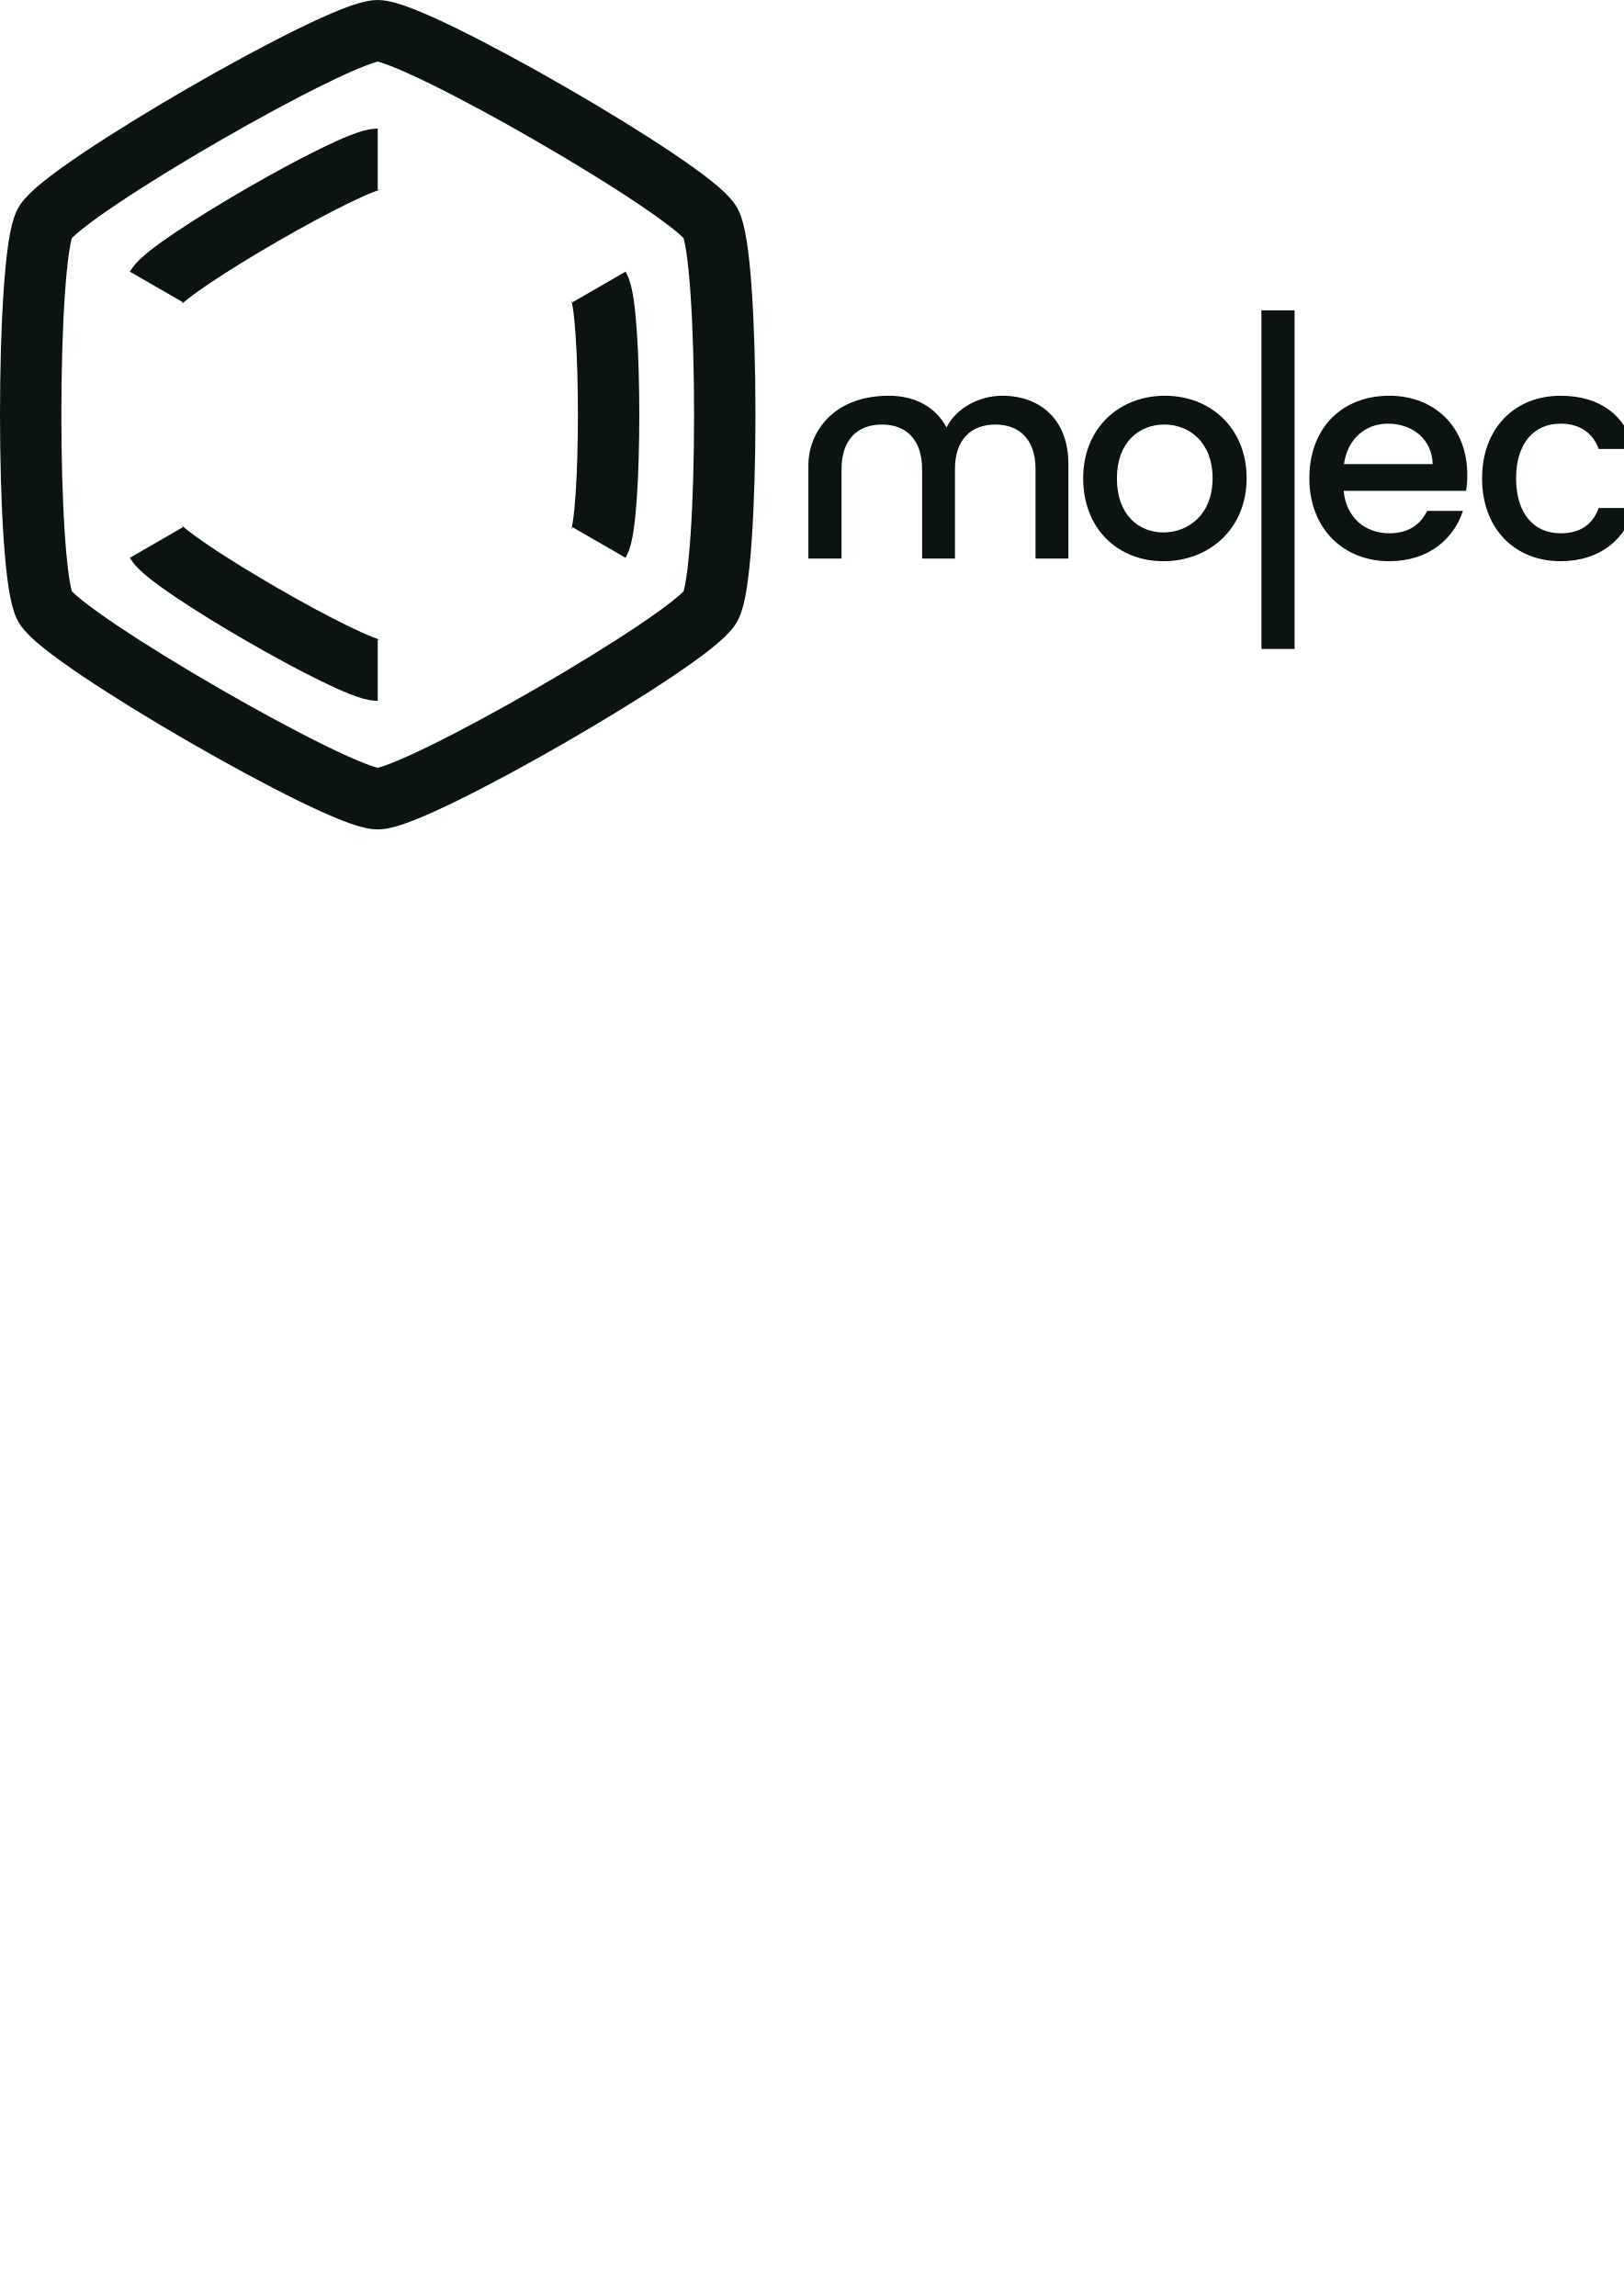
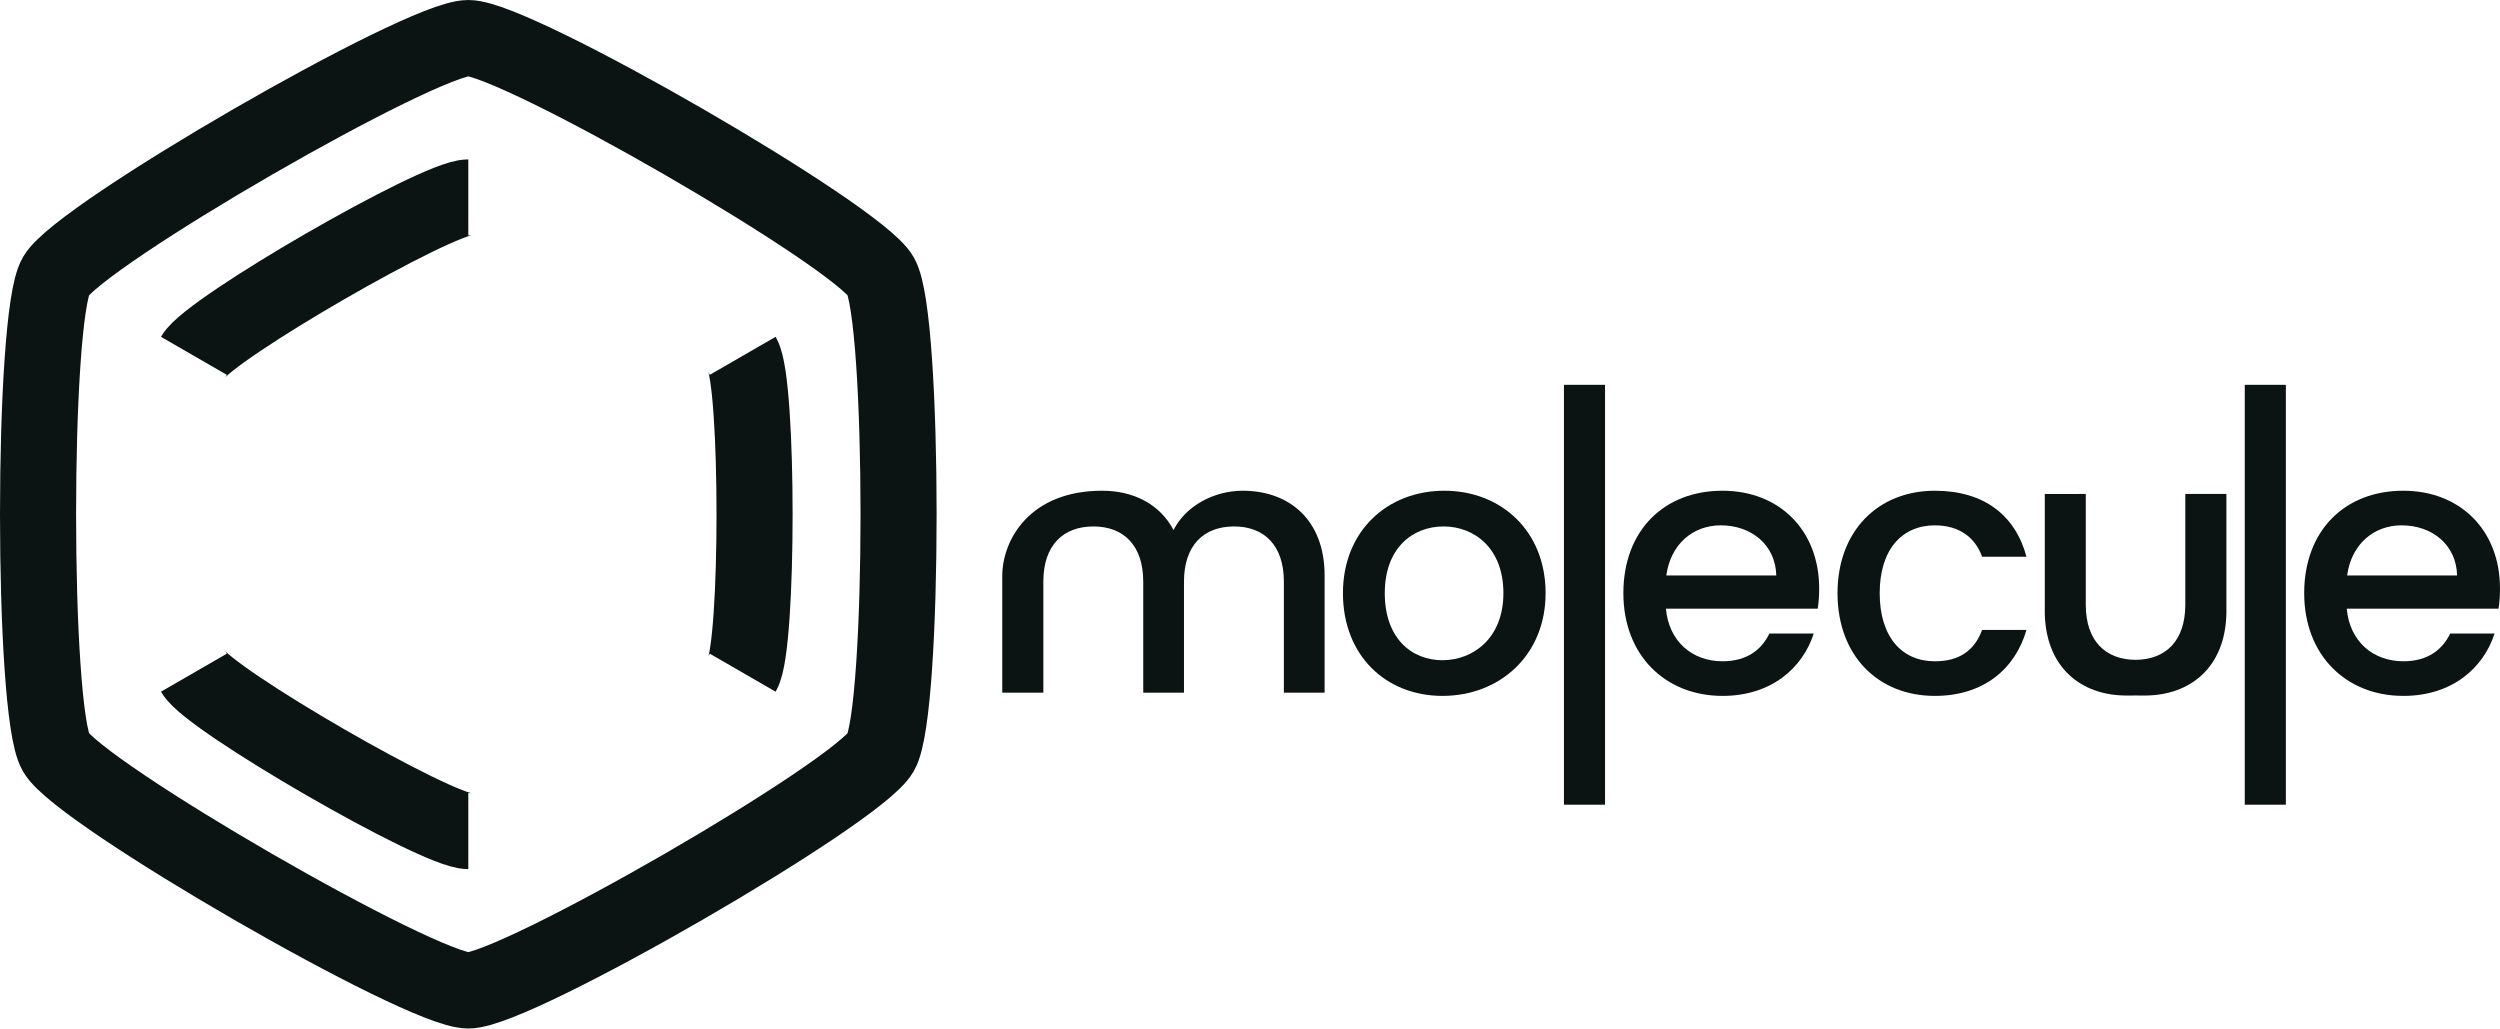
- <svg xmlns="http://www.w3.org/2000/svg" id="svg8" version="1.1" viewBox="0 0 210 297" height="1122.52" width="793.701">
+ <svg xmlns="http://www.w3.org/2000/svg" width="200" height="82.28" viewBox="0 0 200 82.28" version="1.1" id="svg8">
  <defs id="defs2" />
-   <g id="layer2" style="display:inline">
-     <g style="fill:#0b1413;fill-opacity:1" transform="matrix(1.340717,0,0,1.340717,-1087.432,610.0526)" id="g2624">
-       <path id="path820-3-6-0-9" style="font-style:normal;font-variant:normal;font-weight:500;font-stretch:normal;font-size:25.4px;line-height:125%;font-family:Poppins;-inkscape-font-specification:'Poppins Medium';letter-spacing:-1.323px;word-spacing:0px;fill:#0b1413;fill-opacity:1;stroke:none;stroke-width:0.986px;stroke-linecap:butt;stroke-linejoin:miter;stroke-opacity:1" d="m 910.976,-409.768 v 8.641 h 3.17 v -9.118 c 0,-4.321 -2.749,-6.593 -6.369,-6.593 -2.244,0 -4.433,1.178 -5.387,3.058 -1.066,-2.02 -3.114,-3.058 -5.555,-3.058 -5.623,0 -7.771,3.804 -7.771,6.659 v 9.053 h 3.198 v -8.641 c 0,-2.834 1.543,-4.292 3.9,-4.292 2.329,0 3.872,1.459 3.872,4.292 v 8.641 h 3.17 v -8.641 c 0,-2.834 1.543,-4.292 3.9,-4.292 2.329,0 3.872,1.459 3.872,4.292 z" />
-       <path id="path822-2-7-5-2" style="font-style:normal;font-variant:normal;font-weight:500;font-stretch:normal;font-size:25.4px;line-height:125%;font-family:Poppins;-inkscape-font-specification:'Poppins Medium';letter-spacing:-1.323px;word-spacing:0px;fill:#0b1413;fill-opacity:1;stroke:none;stroke-width:0.986px;stroke-linecap:butt;stroke-linejoin:miter;stroke-opacity:1" d="m 923.316,-400.874 c 4.433,0 8.024,-3.142 8.024,-7.996 0,-4.854 -3.479,-7.968 -7.884,-7.968 -4.405,0 -7.884,3.114 -7.884,7.968 0,4.854 3.339,7.996 7.743,7.996 z m 0,-2.777 c -2.413,0 -4.489,-1.711 -4.489,-5.218 0,-3.507 2.16,-5.19 4.573,-5.19 2.385,0 4.657,1.683 4.657,5.19 0,3.507 -2.357,5.218 -4.741,5.218 z" />
-       <path id="path826-9-7-2-4" style="font-style:normal;font-variant:normal;font-weight:500;font-stretch:normal;font-size:25.4px;line-height:125%;font-family:Poppins;-inkscape-font-specification:'Poppins Medium';letter-spacing:-1.323px;word-spacing:0px;fill:#0b1413;fill-opacity:1;stroke:none;stroke-width:0.986px;stroke-linecap:butt;stroke-linejoin:miter;stroke-opacity:1" d="m 944.967,-414.145 c 2.385,0 4.264,1.515 4.321,3.9 h -8.557 c 0.337,-2.441 2.076,-3.9 4.236,-3.9 z m 7.238,8.417 h -3.451 c -0.589,1.206 -1.683,2.16 -3.647,2.16 -2.357,0 -4.18,-1.543 -4.405,-4.096 h 11.811 c 0.084,-0.533 0.112,-1.038 0.112,-1.571 0,-4.545 -3.114,-7.603 -7.519,-7.603 -4.573,0 -7.715,3.114 -7.715,7.968 0,4.854 3.282,7.996 7.715,7.996 3.788,0 6.228,-2.16 7.098,-4.854 z" />
-       <path id="path828-1-4-0-4" style="font-style:normal;font-variant:normal;font-weight:500;font-stretch:normal;font-size:25.4px;line-height:125%;font-family:Poppins;-inkscape-font-specification:'Poppins Medium';letter-spacing:-1.323px;word-spacing:0px;fill:#0b1413;fill-opacity:1;stroke:none;stroke-width:0.986px;stroke-linecap:butt;stroke-linejoin:miter;stroke-opacity:1" d="m 954.053,-408.87 c 0,4.854 3.142,7.996 7.575,7.996 3.788,0 6.256,-2.104 7.126,-5.134 h -3.451 c -0.589,1.599 -1.768,2.441 -3.675,2.441 -2.581,0 -4.293,-1.908 -4.293,-5.303 0,-3.367 1.711,-5.274 4.293,-5.274 1.908,0 3.142,0.954 3.675,2.441 h 3.451 c -0.87,-3.254 -3.339,-5.134 -7.126,-5.134 -4.433,0 -7.575,3.142 -7.575,7.968 z" />
-       <path style="font-style:normal;font-variant:normal;font-weight:500;font-stretch:normal;font-size:25.4px;line-height:125%;font-family:Poppins;-inkscape-font-specification:'Poppins Medium';letter-spacing:-1.323px;word-spacing:0px;fill:#0b1413;fill-opacity:1;stroke:none;stroke-width:0.986px;stroke-linecap:butt;stroke-linejoin:miter;stroke-opacity:1" d="m 970.18,-416.585 v 9.09 0.195 c 0,0 0,0.006 0,0.006 0.085,4.189 2.802,6.392 6.364,6.392 0.459,0 0.955,-0.012 1.403,0 3.562,0 6.28,-2.203 6.364,-6.393 0,-10e-6 0,-0.006 0,-0.006 v -0.195 -9.09 h -3.17 -0.028 v 8.613 c 0,2.822 -1.531,4.28 -3.872,4.292 -2.341,-0.012 -3.872,-1.47 -3.872,-4.292 v -8.613 h -0.028 z" id="path830-8-0-6-0" />
-       <path id="path834-9-2-3-3" style="font-style:normal;font-variant:normal;font-weight:500;font-stretch:normal;font-size:25.4px;line-height:125%;font-family:Poppins;-inkscape-font-specification:'Poppins Medium';letter-spacing:-1.323px;word-spacing:0px;fill:#0b1413;fill-opacity:1;stroke:none;stroke-width:0.986px;stroke-linecap:butt;stroke-linejoin:miter;stroke-opacity:1" d="m 997.939,-414.145 c 2.385,0 4.265,1.515 4.321,3.9 h -8.557 c 0.337,-2.441 2.076,-3.9 4.236,-3.9 z m 7.238,8.417 h -3.451 c -0.589,1.206 -1.683,2.16 -3.647,2.16 -2.357,0 -4.18,-1.543 -4.405,-4.096 h 11.811 c 0.084,-0.533 0.112,-1.038 0.112,-1.571 0,-4.545 -3.114,-7.603 -7.519,-7.603 -4.573,0 -7.715,3.114 -7.715,7.968 0,4.854 3.283,7.996 7.715,7.996 3.788,0 6.228,-2.16 7.098,-4.854 z" />
-       <path id="path824-1-9-0-1-6" style="font-style:normal;font-variant:normal;font-weight:500;font-stretch:normal;font-size:25.4px;line-height:125%;font-family:Poppins;-inkscape-font-specification:'Poppins Medium';letter-spacing:-1.323px;word-spacing:0px;fill:#0b1413;fill-opacity:1;stroke:none;stroke-width:1.09px;stroke-linecap:butt;stroke-linejoin:miter;stroke-opacity:1" d="m 988.937,-425.078 v 32.669 h -3.198 v -32.669 z" />
-       <path id="path824-1-9-0-1-0-7" style="font-style:normal;font-variant:normal;font-weight:500;font-stretch:normal;font-size:25.4px;line-height:125%;font-family:Poppins;-inkscape-font-specification:'Poppins Medium';letter-spacing:-1.323px;word-spacing:0px;fill:#0b1413;fill-opacity:1;stroke:none;stroke-width:1.09px;stroke-linecap:butt;stroke-linejoin:miter;stroke-opacity:1" d="m 935.965,-425.078 v 32.669 h -3.198 v -32.669 z" />
+   <g transform="matrix(0.7668977,0,0,0.7668977,-3.4342627e-7,9.2785368e-6)" style="display:inline" id="layer2">
+     <g id="g2624" transform="matrix(1.340717,0,0,1.340717,-1087.432,610.0526)" style="fill:#0b1413;fill-opacity:1">
+       <path d="m 910.976,-409.768 v 8.641 h 3.17 v -9.118 c 0,-4.321 -2.749,-6.593 -6.369,-6.593 -2.244,0 -4.433,1.178 -5.387,3.058 -1.066,-2.02 -3.114,-3.058 -5.555,-3.058 -5.623,0 -7.771,3.804 -7.771,6.659 v 9.053 h 3.198 v -8.641 c 0,-2.834 1.543,-4.292 3.9,-4.292 2.329,0 3.872,1.459 3.872,4.292 v 8.641 h 3.17 v -8.641 c 0,-2.834 1.543,-4.292 3.9,-4.292 2.329,0 3.872,1.459 3.872,4.292 z" style="font-style:normal;font-variant:normal;font-weight:500;font-stretch:normal;font-size:25.4px;line-height:125%;font-family:Poppins;-inkscape-font-specification:'Poppins Medium';letter-spacing:-1.323px;word-spacing:0px;fill:#0b1413;fill-opacity:1;stroke:none;stroke-width:0.986px;stroke-linecap:butt;stroke-linejoin:miter;stroke-opacity:1" id="path820-3-6-0-9" />
+       <path d="m 923.316,-400.874 c 4.433,0 8.024,-3.142 8.024,-7.996 0,-4.854 -3.479,-7.968 -7.884,-7.968 -4.405,0 -7.884,3.114 -7.884,7.968 0,4.854 3.339,7.996 7.743,7.996 z m 0,-2.777 c -2.413,0 -4.489,-1.711 -4.489,-5.218 0,-3.507 2.16,-5.19 4.573,-5.19 2.385,0 4.657,1.683 4.657,5.19 0,3.507 -2.357,5.218 -4.741,5.218 z" style="font-style:normal;font-variant:normal;font-weight:500;font-stretch:normal;font-size:25.4px;line-height:125%;font-family:Poppins;-inkscape-font-specification:'Poppins Medium';letter-spacing:-1.323px;word-spacing:0px;fill:#0b1413;fill-opacity:1;stroke:none;stroke-width:0.986px;stroke-linecap:butt;stroke-linejoin:miter;stroke-opacity:1" id="path822-2-7-5-2" />
+       <path d="m 944.967,-414.145 c 2.385,0 4.264,1.515 4.321,3.9 h -8.557 c 0.337,-2.441 2.076,-3.9 4.236,-3.9 z m 7.238,8.417 h -3.451 c -0.589,1.206 -1.683,2.16 -3.647,2.16 -2.357,0 -4.18,-1.543 -4.405,-4.096 h 11.811 c 0.084,-0.533 0.112,-1.038 0.112,-1.571 0,-4.545 -3.114,-7.603 -7.519,-7.603 -4.573,0 -7.715,3.114 -7.715,7.968 0,4.854 3.282,7.996 7.715,7.996 3.788,0 6.228,-2.16 7.098,-4.854 z" style="font-style:normal;font-variant:normal;font-weight:500;font-stretch:normal;font-size:25.4px;line-height:125%;font-family:Poppins;-inkscape-font-specification:'Poppins Medium';letter-spacing:-1.323px;word-spacing:0px;fill:#0b1413;fill-opacity:1;stroke:none;stroke-width:0.986px;stroke-linecap:butt;stroke-linejoin:miter;stroke-opacity:1" id="path826-9-7-2-4" />
+       <path d="m 954.053,-408.87 c 0,4.854 3.142,7.996 7.575,7.996 3.788,0 6.256,-2.104 7.126,-5.134 h -3.451 c -0.589,1.599 -1.768,2.441 -3.675,2.441 -2.581,0 -4.293,-1.908 -4.293,-5.303 0,-3.367 1.711,-5.274 4.293,-5.274 1.908,0 3.142,0.954 3.675,2.441 h 3.451 c -0.87,-3.254 -3.339,-5.134 -7.126,-5.134 -4.433,0 -7.575,3.142 -7.575,7.968 z" style="font-style:normal;font-variant:normal;font-weight:500;font-stretch:normal;font-size:25.4px;line-height:125%;font-family:Poppins;-inkscape-font-specification:'Poppins Medium';letter-spacing:-1.323px;word-spacing:0px;fill:#0b1413;fill-opacity:1;stroke:none;stroke-width:0.986px;stroke-linecap:butt;stroke-linejoin:miter;stroke-opacity:1" id="path828-1-4-0-4" />
+       <path id="path830-8-0-6-0" d="m 970.18,-416.585 v 9.09 0.195 c 0,0 0,0.006 0,0.006 0.085,4.189 2.802,6.392 6.364,6.392 0.459,0 0.955,-0.012 1.403,0 3.562,0 6.28,-2.203 6.364,-6.393 0,-10e-6 0,-0.006 0,-0.006 v -0.195 -9.09 h -3.17 -0.028 v 8.613 c 0,2.822 -1.531,4.28 -3.872,4.292 -2.341,-0.012 -3.872,-1.47 -3.872,-4.292 v -8.613 h -0.028 z" style="font-style:normal;font-variant:normal;font-weight:500;font-stretch:normal;font-size:25.4px;line-height:125%;font-family:Poppins;-inkscape-font-specification:'Poppins Medium';letter-spacing:-1.323px;word-spacing:0px;fill:#0b1413;fill-opacity:1;stroke:none;stroke-width:0.986px;stroke-linecap:butt;stroke-linejoin:miter;stroke-opacity:1" />
+       <path d="m 997.939,-414.145 c 2.385,0 4.265,1.515 4.321,3.9 h -8.557 c 0.337,-2.441 2.076,-3.9 4.236,-3.9 z m 7.238,8.417 h -3.451 c -0.589,1.206 -1.683,2.16 -3.647,2.16 -2.357,0 -4.18,-1.543 -4.405,-4.096 h 11.811 c 0.084,-0.533 0.112,-1.038 0.112,-1.571 0,-4.545 -3.114,-7.603 -7.519,-7.603 -4.573,0 -7.715,3.114 -7.715,7.968 0,4.854 3.283,7.996 7.715,7.996 3.788,0 6.228,-2.16 7.098,-4.854 z" style="font-style:normal;font-variant:normal;font-weight:500;font-stretch:normal;font-size:25.4px;line-height:125%;font-family:Poppins;-inkscape-font-specification:'Poppins Medium';letter-spacing:-1.323px;word-spacing:0px;fill:#0b1413;fill-opacity:1;stroke:none;stroke-width:0.986px;stroke-linecap:butt;stroke-linejoin:miter;stroke-opacity:1" id="path834-9-2-3-3" />
+       <path d="m 988.937,-425.078 v 32.669 h -3.198 v -32.669 z" style="font-style:normal;font-variant:normal;font-weight:500;font-stretch:normal;font-size:25.4px;line-height:125%;font-family:Poppins;-inkscape-font-specification:'Poppins Medium';letter-spacing:-1.323px;word-spacing:0px;fill:#0b1413;fill-opacity:1;stroke:none;stroke-width:1.09px;stroke-linecap:butt;stroke-linejoin:miter;stroke-opacity:1" id="path824-1-9-0-1-6" />
+       <path d="m 935.965,-425.078 v 32.669 h -3.198 v -32.669 z" style="font-style:normal;font-variant:normal;font-weight:500;font-stretch:normal;font-size:25.4px;line-height:125%;font-family:Poppins;-inkscape-font-specification:'Poppins Medium';letter-spacing:-1.323px;word-spacing:0px;fill:#0b1413;fill-opacity:1;stroke:none;stroke-width:1.09px;stroke-linecap:butt;stroke-linejoin:miter;stroke-opacity:1" id="path824-1-9-0-1-0-7" />
    </g>
-     <g style="stroke:#0b1413;stroke-opacity:1" transform="matrix(0.9480304,-0.9480304,0.9480304,0.9480304,-774.3545,1315.541)" id="g1217">
-       <g style="stroke:#0b1413;stroke-opacity:1" id="g1170">
-         <path id="path2461-4" style="color:#000000;clip-rule:nonzero;display:inline;overflow:visible;visibility:visible;isolation:auto;mix-blend-mode:normal;color-interpolation:sRGB;color-interpolation-filters:linearRGB;solid-color:#000000;solid-opacity:1;vector-effect:none;fill:none;fill-opacity:1;fill-rule:nonzero;stroke:#0b1413;stroke-width:5.92;stroke-linecap:round;stroke-linejoin:miter;stroke-miterlimit:4;stroke-dasharray:none;stroke-dashoffset:0;stroke-opacity:1;color-rendering:auto;image-rendering:auto;shape-rendering:auto;text-rendering:auto;enable-background:accumulate" d="m 1125.902,-257.568 c 2.62,2.62 10.549,32.21 9.59,35.789 -0.959,3.579 -22.621,25.241 -26.2,26.2 -3.579,0.959 -33.169,-6.97 -35.789,-9.59 -2.62,-2.62 -10.549,-32.21 -9.59,-35.789 0.959,-3.579 22.621,-25.241 26.2,-26.2 3.579,-0.959 33.169,6.97 35.789,9.59 z" />
+     <g id="g1217" transform="matrix(0.9480304,-0.9480304,0.9480304,0.9480304,-774.3545,1315.541)" style="stroke:#0b1413;stroke-opacity:1">
+       <g id="g1170" style="stroke:#0b1413;stroke-opacity:1">
+         <path d="m 1125.902,-257.568 c 2.62,2.62 10.549,32.21 9.59,35.789 -0.959,3.579 -22.621,25.241 -26.2,26.2 -3.579,0.959 -33.169,-6.97 -35.789,-9.59 -2.62,-2.62 -10.549,-32.21 -9.59,-35.789 0.959,-3.579 22.621,-25.241 26.2,-26.2 3.579,-0.959 33.169,6.97 35.789,9.59 z" style="color:#000000;clip-rule:nonzero;display:inline;overflow:visible;visibility:visible;isolation:auto;mix-blend-mode:normal;color-interpolation:sRGB;color-interpolation-filters:linearRGB;solid-color:#000000;solid-opacity:1;vector-effect:none;fill:none;fill-opacity:1;fill-rule:nonzero;stroke:#0b1413;stroke-width:5.92;stroke-linecap:round;stroke-linejoin:miter;stroke-miterlimit:4;stroke-dasharray:none;stroke-dashoffset:0;stroke-opacity:1;color-rendering:auto;image-rendering:auto;shape-rendering:auto;text-rendering:auto;enable-background:accumulate" id="path2461-4" />
      </g>
-       <g id="g1170-8" transform="matrix(0.6653157,0,0,0.6653157,243.8229,19.52014)" style="stroke:#0b1413;stroke-width:1.503;stroke-opacity:1">
-         <path id="path2461-4-8" style="color:#000000;clip-rule:nonzero;display:inline;overflow:visible;visibility:visible;isolation:auto;mix-blend-mode:normal;color-interpolation:sRGB;color-interpolation-filters:linearRGB;solid-color:#000000;solid-opacity:1;vector-effect:none;fill:none;fill-opacity:1;fill-rule:nonzero;stroke:#0b1413;stroke-width:8.898;stroke-linecap:butt;stroke-linejoin:bevel;stroke-miterlimit:4;stroke-dasharray:none;stroke-dashoffset:0;stroke-opacity:1;color-rendering:auto;image-rendering:auto;shape-rendering:auto;text-rendering:auto;enable-background:accumulate" d="m 1276.836,-412.887 c 3.579,-0.959 33.169,6.97 35.789,9.59 m 9.59,35.789 c -0.959,3.579 -22.621,25.241 -26.2,26.2 m -35.789,-9.59 c -2.62,-2.62 -10.549,-32.21 -9.59,-35.789" />
+       <g style="stroke:#0b1413;stroke-width:1.503;stroke-opacity:1" transform="matrix(0.6653157,0,0,0.6653157,243.8229,19.52014)" id="g1170-8">
+         <path d="m 1276.836,-412.887 c 3.579,-0.959 33.169,6.97 35.789,9.59 m 9.59,35.789 c -0.959,3.579 -22.621,25.241 -26.2,26.2 m -35.789,-9.59 c -2.62,-2.62 -10.549,-32.21 -9.59,-35.789" style="color:#000000;clip-rule:nonzero;display:inline;overflow:visible;visibility:visible;isolation:auto;mix-blend-mode:normal;color-interpolation:sRGB;color-interpolation-filters:linearRGB;solid-color:#000000;solid-opacity:1;vector-effect:none;fill:none;fill-opacity:1;fill-rule:nonzero;stroke:#0b1413;stroke-width:8.898;stroke-linecap:butt;stroke-linejoin:bevel;stroke-miterlimit:4;stroke-dasharray:none;stroke-dashoffset:0;stroke-opacity:1;color-rendering:auto;image-rendering:auto;shape-rendering:auto;text-rendering:auto;enable-background:accumulate" id="path2461-4-8" />
      </g>
    </g>
  </g>
</svg>
